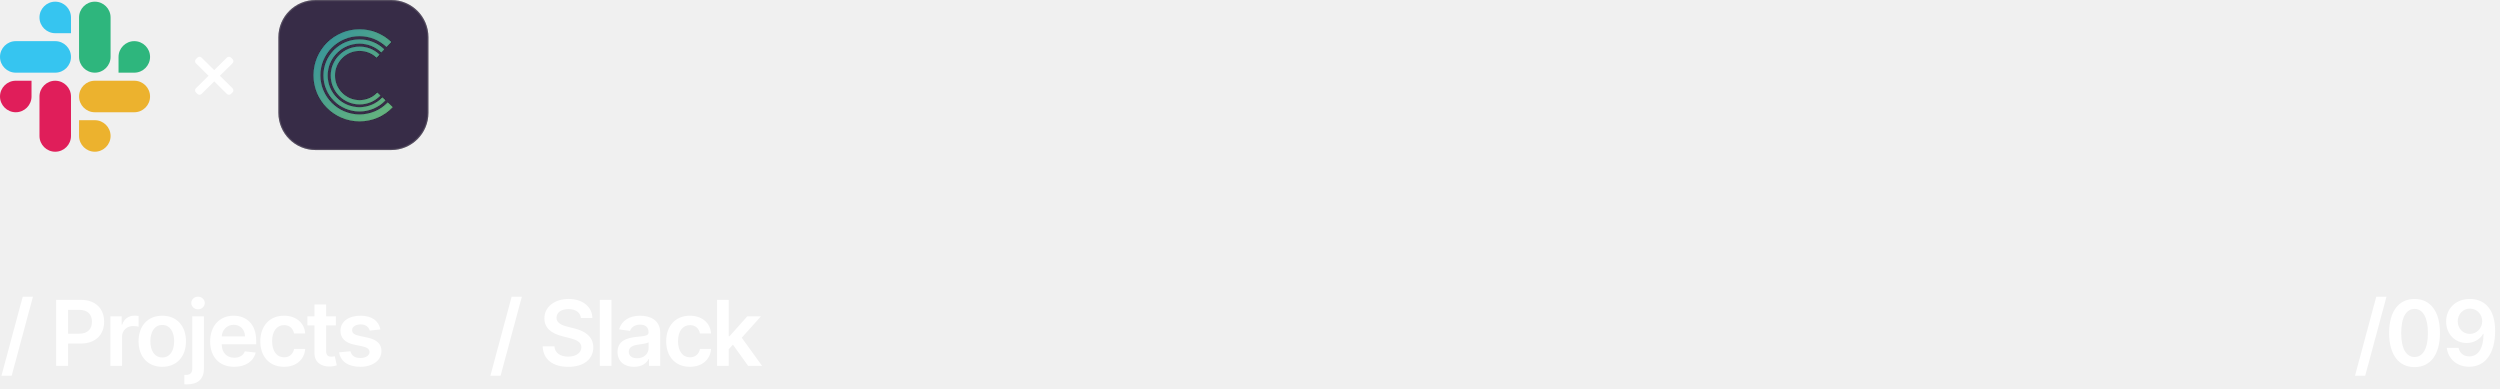
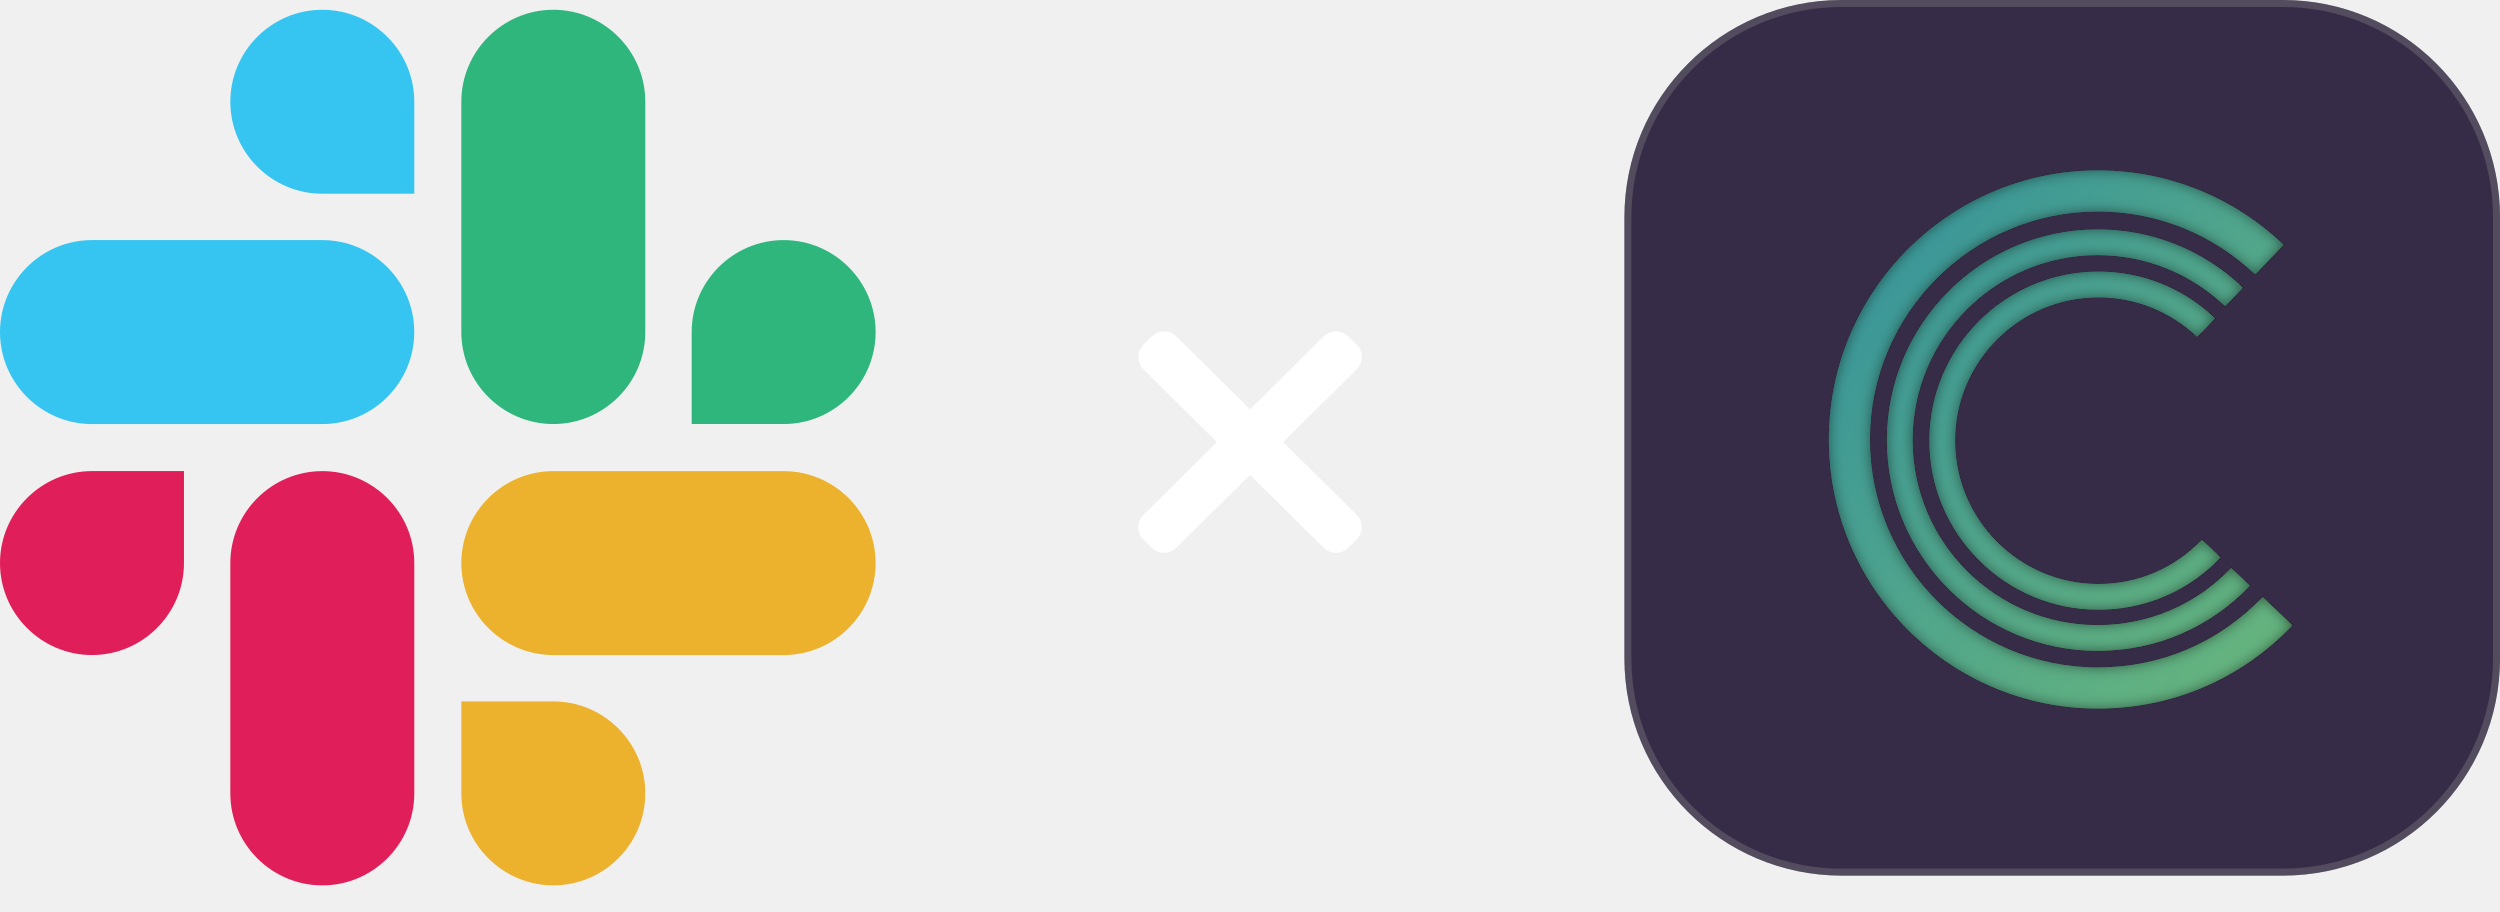
- <svg xmlns="http://www.w3.org/2000/svg" width="496" height="77" viewBox="0 0 496 77" fill="none">
+ <svg xmlns="http://www.w3.org/2000/svg" width="85" height="31" viewBox="0 0 85 31" fill="none">
  <rect x="55.23" width="29.771" height="29.771" rx="7.386" fill="#372C47" />
  <rect x="55.348" y="0.119" width="29.533" height="29.533" rx="7.267" stroke="#979797" stroke-opacity="0.296" stroke-width="0.237" />
  <g filter="url(#filter0_bi)">
    <path fill-rule="evenodd" clip-rule="evenodd" d="M76.678 9.339C75.228 7.957 73.33 7.195 71.329 7.195C67.058 7.195 63.582 10.67 63.582 14.942C63.582 19.214 67.058 22.69 71.329 22.69C73.47 22.69 75.459 21.838 76.93 20.292L77.948 21.26C76.209 23.088 73.856 24.095 71.329 24.095C66.282 24.095 62.177 19.987 62.177 14.942C62.177 9.895 66.284 5.789 71.329 5.789C73.693 5.789 75.936 6.689 77.648 8.324L76.678 9.339ZM71.318 21.25C67.852 21.25 65.033 18.43 65.033 14.965C65.033 11.499 67.852 8.679 71.318 8.679C72.942 8.679 74.482 9.297 75.656 10.42L76.266 9.781C74.927 8.501 73.17 7.796 71.318 7.796C67.365 7.796 64.15 11.012 64.15 14.965C64.15 18.918 67.366 22.133 71.318 22.133C73.298 22.133 75.141 21.345 76.503 19.913L75.862 19.305C74.668 20.559 73.054 21.25 71.318 21.25ZM71.346 10.114C72.603 10.114 73.796 10.592 74.707 11.461L75.316 10.823C74.241 9.795 72.831 9.23 71.346 9.23C68.175 9.23 65.594 11.81 65.594 14.982C65.594 18.153 68.173 20.734 71.346 20.734C72.933 20.734 74.412 20.101 75.505 18.953L74.865 18.344C73.941 19.316 72.691 19.852 71.346 19.852C68.661 19.852 66.477 17.667 66.477 14.982C66.477 12.298 68.661 10.114 71.346 10.114Z" fill="white" fill-opacity="0.2" />
    <path fill-rule="evenodd" clip-rule="evenodd" d="M76.678 9.339C75.228 7.957 73.33 7.195 71.329 7.195C67.058 7.195 63.582 10.67 63.582 14.942C63.582 19.214 67.058 22.69 71.329 22.69C73.47 22.69 75.459 21.838 76.93 20.292L77.948 21.26C76.209 23.088 73.856 24.095 71.329 24.095C66.282 24.095 62.177 19.987 62.177 14.942C62.177 9.895 66.284 5.789 71.329 5.789C73.693 5.789 75.936 6.689 77.648 8.324L76.678 9.339ZM71.318 21.25C67.852 21.25 65.033 18.43 65.033 14.965C65.033 11.499 67.852 8.679 71.318 8.679C72.942 8.679 74.482 9.297 75.656 10.42L76.266 9.781C74.927 8.501 73.17 7.796 71.318 7.796C67.365 7.796 64.15 11.012 64.15 14.965C64.15 18.918 67.366 22.133 71.318 22.133C73.298 22.133 75.141 21.345 76.503 19.913L75.862 19.305C74.668 20.559 73.054 21.25 71.318 21.25ZM71.346 10.114C72.603 10.114 73.796 10.592 74.707 11.461L75.316 10.823C74.241 9.795 72.831 9.23 71.346 9.23C68.175 9.23 65.594 11.81 65.594 14.982C65.594 18.153 68.173 20.734 71.346 20.734C72.933 20.734 74.412 20.101 75.505 18.953L74.865 18.344C73.941 19.316 72.691 19.852 71.346 19.852C68.661 19.852 66.477 17.667 66.477 14.982C66.477 12.298 68.661 10.114 71.346 10.114Z" fill="url(#paint0_linear)" fill-opacity="0.75" />
  </g>
  <path d="M6.255 19.144C6.255 20.865 4.849 22.271 3.127 22.271C1.406 22.271 0 20.865 0 19.144C0 17.423 1.406 16.017 3.127 16.017H6.255V19.144Z" fill="#E01E5A" />
  <path d="M7.831 19.145C7.831 17.424 9.237 16.018 10.958 16.018C12.68 16.018 14.086 17.424 14.086 19.145V26.976C14.086 28.697 12.68 30.103 10.958 30.103C9.237 30.103 7.831 28.697 7.831 26.976V19.145Z" fill="#E01E5A" />
  <path d="M10.958 6.587C9.237 6.587 7.831 5.181 7.831 3.459C7.831 1.738 9.237 0.332 10.958 0.332C12.68 0.332 14.086 1.738 14.086 3.459V6.587H10.958Z" fill="#36C5F0" />
  <path d="M10.958 8.163C12.679 8.163 14.085 9.569 14.085 11.29C14.085 13.012 12.679 14.418 10.958 14.418H3.127C1.406 14.418 0 13.012 0 11.29C0 9.569 1.406 8.163 3.127 8.163H10.958Z" fill="#36C5F0" />
  <path d="M23.517 11.29C23.517 9.569 24.923 8.163 26.644 8.163C28.365 8.163 29.771 9.569 29.771 11.29C29.771 13.011 28.365 14.417 26.644 14.417H23.517V11.29Z" fill="#2EB67D" />
  <path d="M21.94 11.29C21.94 13.011 20.534 14.417 18.813 14.417C17.092 14.417 15.685 13.011 15.685 11.29V3.459C15.685 1.738 17.092 0.332 18.813 0.332C20.534 0.332 21.94 1.738 21.94 3.459V11.29Z" fill="#2EB67D" />
  <path d="M18.813 23.848C20.534 23.848 21.94 25.254 21.94 26.975C21.94 28.696 20.534 30.102 18.813 30.102C17.092 30.102 15.685 28.696 15.685 26.975V23.848H18.813Z" fill="#ECB22E" />
  <path d="M18.813 22.272C17.092 22.272 15.685 20.866 15.685 19.145C15.685 17.424 17.092 16.018 18.813 16.018H26.643C28.365 16.018 29.771 17.424 29.771 19.145C29.771 20.866 28.365 22.272 26.643 22.272H18.813Z" fill="#ECB22E" />
  <path fill-rule="evenodd" clip-rule="evenodd" d="M39.579 11.861L42.501 14.754L45.423 11.861L45.703 12.138L42.781 15.031L45.703 17.923L45.423 18.2L42.501 15.308L39.579 18.2L39.299 17.923L42.221 15.031L39.299 12.138L39.579 11.861Z" fill="white" stroke="white" stroke-width="1.191" stroke-linejoin="round" />
-   <path d="M6.533 58.878H4.506L0.288 74.551H2.314L6.533 58.878ZM11.136 72.582H13.508V68.159H16.014C19.037 68.159 20.66 66.344 20.66 63.825C20.66 61.326 19.056 59.492 16.045 59.492H11.136V72.582ZM13.508 66.21V61.473H15.681C17.458 61.473 18.244 62.432 18.244 63.825C18.244 65.219 17.458 66.21 15.694 66.21H13.508ZM21.898 72.582H24.212V66.811C24.212 65.564 25.152 64.682 26.424 64.682C26.814 64.682 27.299 64.752 27.497 64.816V62.688C27.287 62.649 26.922 62.624 26.666 62.624C25.541 62.624 24.602 63.263 24.244 64.401H24.142V62.764H21.898V72.582ZM32.193 72.774C35.07 72.774 36.898 70.748 36.898 67.712C36.898 64.669 35.07 62.636 32.193 62.636C29.317 62.636 27.489 64.669 27.489 67.712C27.489 70.748 29.317 72.774 32.193 72.774ZM32.206 70.921C30.614 70.921 29.834 69.502 29.834 67.705C29.834 65.909 30.614 64.471 32.206 64.471C33.772 64.471 34.552 65.909 34.552 67.705C34.552 69.502 33.772 70.921 32.206 70.921ZM38.142 62.764V73.113C38.142 73.938 37.79 74.379 36.902 74.379C36.786 74.379 36.697 74.372 36.569 74.366V76.252C36.735 76.264 36.876 76.264 37.042 76.264C39.209 76.264 40.456 75.267 40.456 73.145V62.764H38.142ZM39.292 61.371C40.027 61.371 40.628 60.808 40.628 60.118C40.628 59.421 40.027 58.859 39.292 58.859C38.551 58.859 37.95 59.421 37.95 60.118C37.95 60.808 38.551 61.371 39.292 61.371ZM46.462 72.774C48.75 72.774 50.322 71.656 50.731 69.949L48.571 69.706C48.258 70.537 47.491 70.972 46.494 70.972C44.998 70.972 44.007 69.987 43.988 68.306H50.827V67.597C50.827 64.151 48.756 62.636 46.34 62.636C43.528 62.636 41.693 64.701 41.693 67.731C41.693 70.812 43.502 72.774 46.462 72.774ZM43.994 66.747C44.065 65.494 44.991 64.439 46.372 64.439C47.702 64.439 48.596 65.411 48.609 66.747H43.994ZM56.348 72.774C58.815 72.774 60.387 71.311 60.554 69.227H58.342C58.144 70.281 57.383 70.889 56.367 70.889C54.922 70.889 53.989 69.68 53.989 67.673C53.989 65.692 54.941 64.503 56.367 64.503C57.479 64.503 58.163 65.219 58.342 66.165H60.554C60.394 64.036 58.732 62.636 56.335 62.636C53.458 62.636 51.643 64.714 51.643 67.712C51.643 70.684 53.414 72.774 56.348 72.774ZM66.636 62.764H64.7V60.412H62.386V62.764H60.992V64.554H62.386V70.013C62.373 71.86 63.715 72.768 65.454 72.717C66.112 72.698 66.566 72.57 66.815 72.487L66.425 70.678C66.297 70.71 66.035 70.767 65.748 70.767C65.166 70.767 64.7 70.563 64.7 69.629V64.554H66.636V62.764ZM75.471 65.359C75.151 63.698 73.822 62.636 71.52 62.636C69.156 62.636 67.545 63.8 67.551 65.615C67.545 67.047 68.427 67.993 70.312 68.383L71.987 68.734C72.888 68.933 73.31 69.297 73.31 69.853C73.31 70.524 72.582 71.029 71.482 71.029C70.421 71.029 69.731 70.569 69.533 69.687L67.276 69.904C67.564 71.707 69.079 72.774 71.489 72.774C73.943 72.774 75.675 71.502 75.682 69.642C75.675 68.242 74.774 67.386 72.92 66.983L71.246 66.625C70.249 66.401 69.852 66.056 69.859 65.487C69.852 64.823 70.587 64.362 71.552 64.362C72.62 64.362 73.183 64.944 73.361 65.59L75.471 65.359Z" fill="white" />
-   <path d="M103.533 58.878H101.506L97.288 74.551H99.314L103.533 58.878ZM115.251 63.09H117.533C117.488 60.879 115.602 59.313 112.815 59.313C110.067 59.313 108.002 60.859 108.009 63.173C108.009 65.053 109.344 66.133 111.499 66.689L112.988 67.073C114.401 67.43 115.334 67.872 115.34 68.888C115.334 70.007 114.273 70.754 112.726 70.754C111.243 70.754 110.092 70.09 109.996 68.715H107.663C107.759 71.317 109.696 72.781 112.745 72.781C115.884 72.781 117.705 71.215 117.712 68.907C117.705 66.638 115.832 65.602 113.864 65.136L112.636 64.829C111.562 64.573 110.399 64.12 110.412 63.026C110.418 62.042 111.3 61.32 112.783 61.32C114.196 61.32 115.129 61.978 115.251 63.09ZM121.317 59.492H119.004V72.582H121.317V59.492ZM125.802 72.781C127.343 72.781 128.263 72.058 128.685 71.234H128.762V72.582H130.986V66.011C130.986 63.416 128.87 62.636 126.997 62.636C124.933 62.636 123.348 63.557 122.836 65.347L124.997 65.653C125.227 64.982 125.879 64.407 127.01 64.407C128.084 64.407 128.672 64.957 128.672 65.922V65.96C128.672 66.625 127.975 66.657 126.243 66.843C124.338 67.047 122.517 67.616 122.517 69.828C122.517 71.758 123.929 72.781 125.802 72.781ZM126.403 71.08C125.438 71.08 124.747 70.639 124.747 69.789C124.747 68.901 125.521 68.53 126.556 68.383C127.164 68.3 128.378 68.146 128.679 67.903V69.061C128.679 70.153 127.796 71.08 126.403 71.08ZM136.875 72.774C139.343 72.774 140.915 71.311 141.081 69.227H138.87C138.672 70.281 137.911 70.889 136.895 70.889C135.45 70.889 134.517 69.68 134.517 67.673C134.517 65.692 135.469 64.503 136.895 64.503C138.007 64.503 138.691 65.219 138.87 66.165H141.081C140.922 64.036 139.26 62.636 136.863 62.636C133.986 62.636 132.171 64.714 132.171 67.712C132.171 70.684 133.942 72.774 136.875 72.774ZM142.261 72.582H144.575V69.284L145.419 68.383L148.423 72.582H151.191L147.164 67.002L150.967 62.764H148.264L144.735 66.708H144.575V59.492H142.261V72.582Z" fill="white" />
-   <path d="M473.475 58.878H471.448L467.23 74.551H469.256L473.475 58.878ZM479.044 72.832C482.202 72.838 484.088 70.345 484.088 66.05C484.088 61.78 482.189 59.313 479.044 59.313C475.9 59.313 474.007 61.774 474.001 66.05C474.001 70.339 475.887 72.832 479.044 72.832ZM479.044 70.831C477.414 70.831 476.392 69.195 476.398 66.05C476.404 62.931 477.421 61.288 479.044 61.288C480.674 61.288 481.691 62.931 481.697 66.05C481.697 69.195 480.681 70.831 479.044 70.831ZM490.036 59.313C487.198 59.294 485.312 61.243 485.312 63.8C485.319 66.267 487.077 68.051 489.371 68.051C490.784 68.051 492.011 67.367 492.644 66.242H492.734C492.727 69.041 491.711 70.71 489.902 70.71C488.771 70.71 488.01 70.058 487.773 69.016H485.44C485.709 71.183 487.422 72.761 489.902 72.761C493.04 72.761 495.041 70.141 495.035 65.634C495.028 60.866 492.548 59.325 490.036 59.313ZM490.043 61.23C491.442 61.23 492.472 62.394 492.472 63.73C492.478 65.085 491.398 66.248 490.017 66.248C488.624 66.248 487.62 65.149 487.614 63.749C487.614 62.343 488.656 61.23 490.043 61.23Z" fill="white" />
  <defs>
    <filter id="filter0_bi" x="57.157" y="0.77" width="25.81" height="28.344" filterUnits="userSpaceOnUse" color-interpolation-filters="sRGB">
      <feFlood flood-opacity="0" result="BackgroundImageFix" />
      <feGaussianBlur in="BackgroundImage" stdDeviation="2.51" />
      <feComposite in2="SourceAlpha" operator="in" result="effect1_backgroundBlur" />
      <feBlend mode="normal" in="SourceGraphic" in2="effect1_backgroundBlur" result="shape" />
      <feColorMatrix in="SourceAlpha" type="matrix" values="0 0 0 0 0 0 0 0 0 0 0 0 0 0 0 0 0 0 127 0" result="hardAlpha" />
      <feOffset />
      <feGaussianBlur stdDeviation="0.237" />
      <feComposite in2="hardAlpha" operator="arithmetic" k2="-1" k3="1" />
      <feColorMatrix type="matrix" values="0 0 0 0 0 0 0 0 0 0 0 0 0 0 0 0 0 0 0.5 0" />
      <feBlend mode="normal" in2="shape" result="effect2_innerShadow" />
    </filter>
    <linearGradient id="paint0_linear" x1="54.212" y1="15.125" x2="72.652" y2="30.855" gradientUnits="userSpaceOnUse">
      <stop stop-color="#23A4AE" />
      <stop offset="0.593" stop-color="#52C491" />
      <stop offset="1" stop-color="#6DD780" />
    </linearGradient>
  </defs>
</svg>
